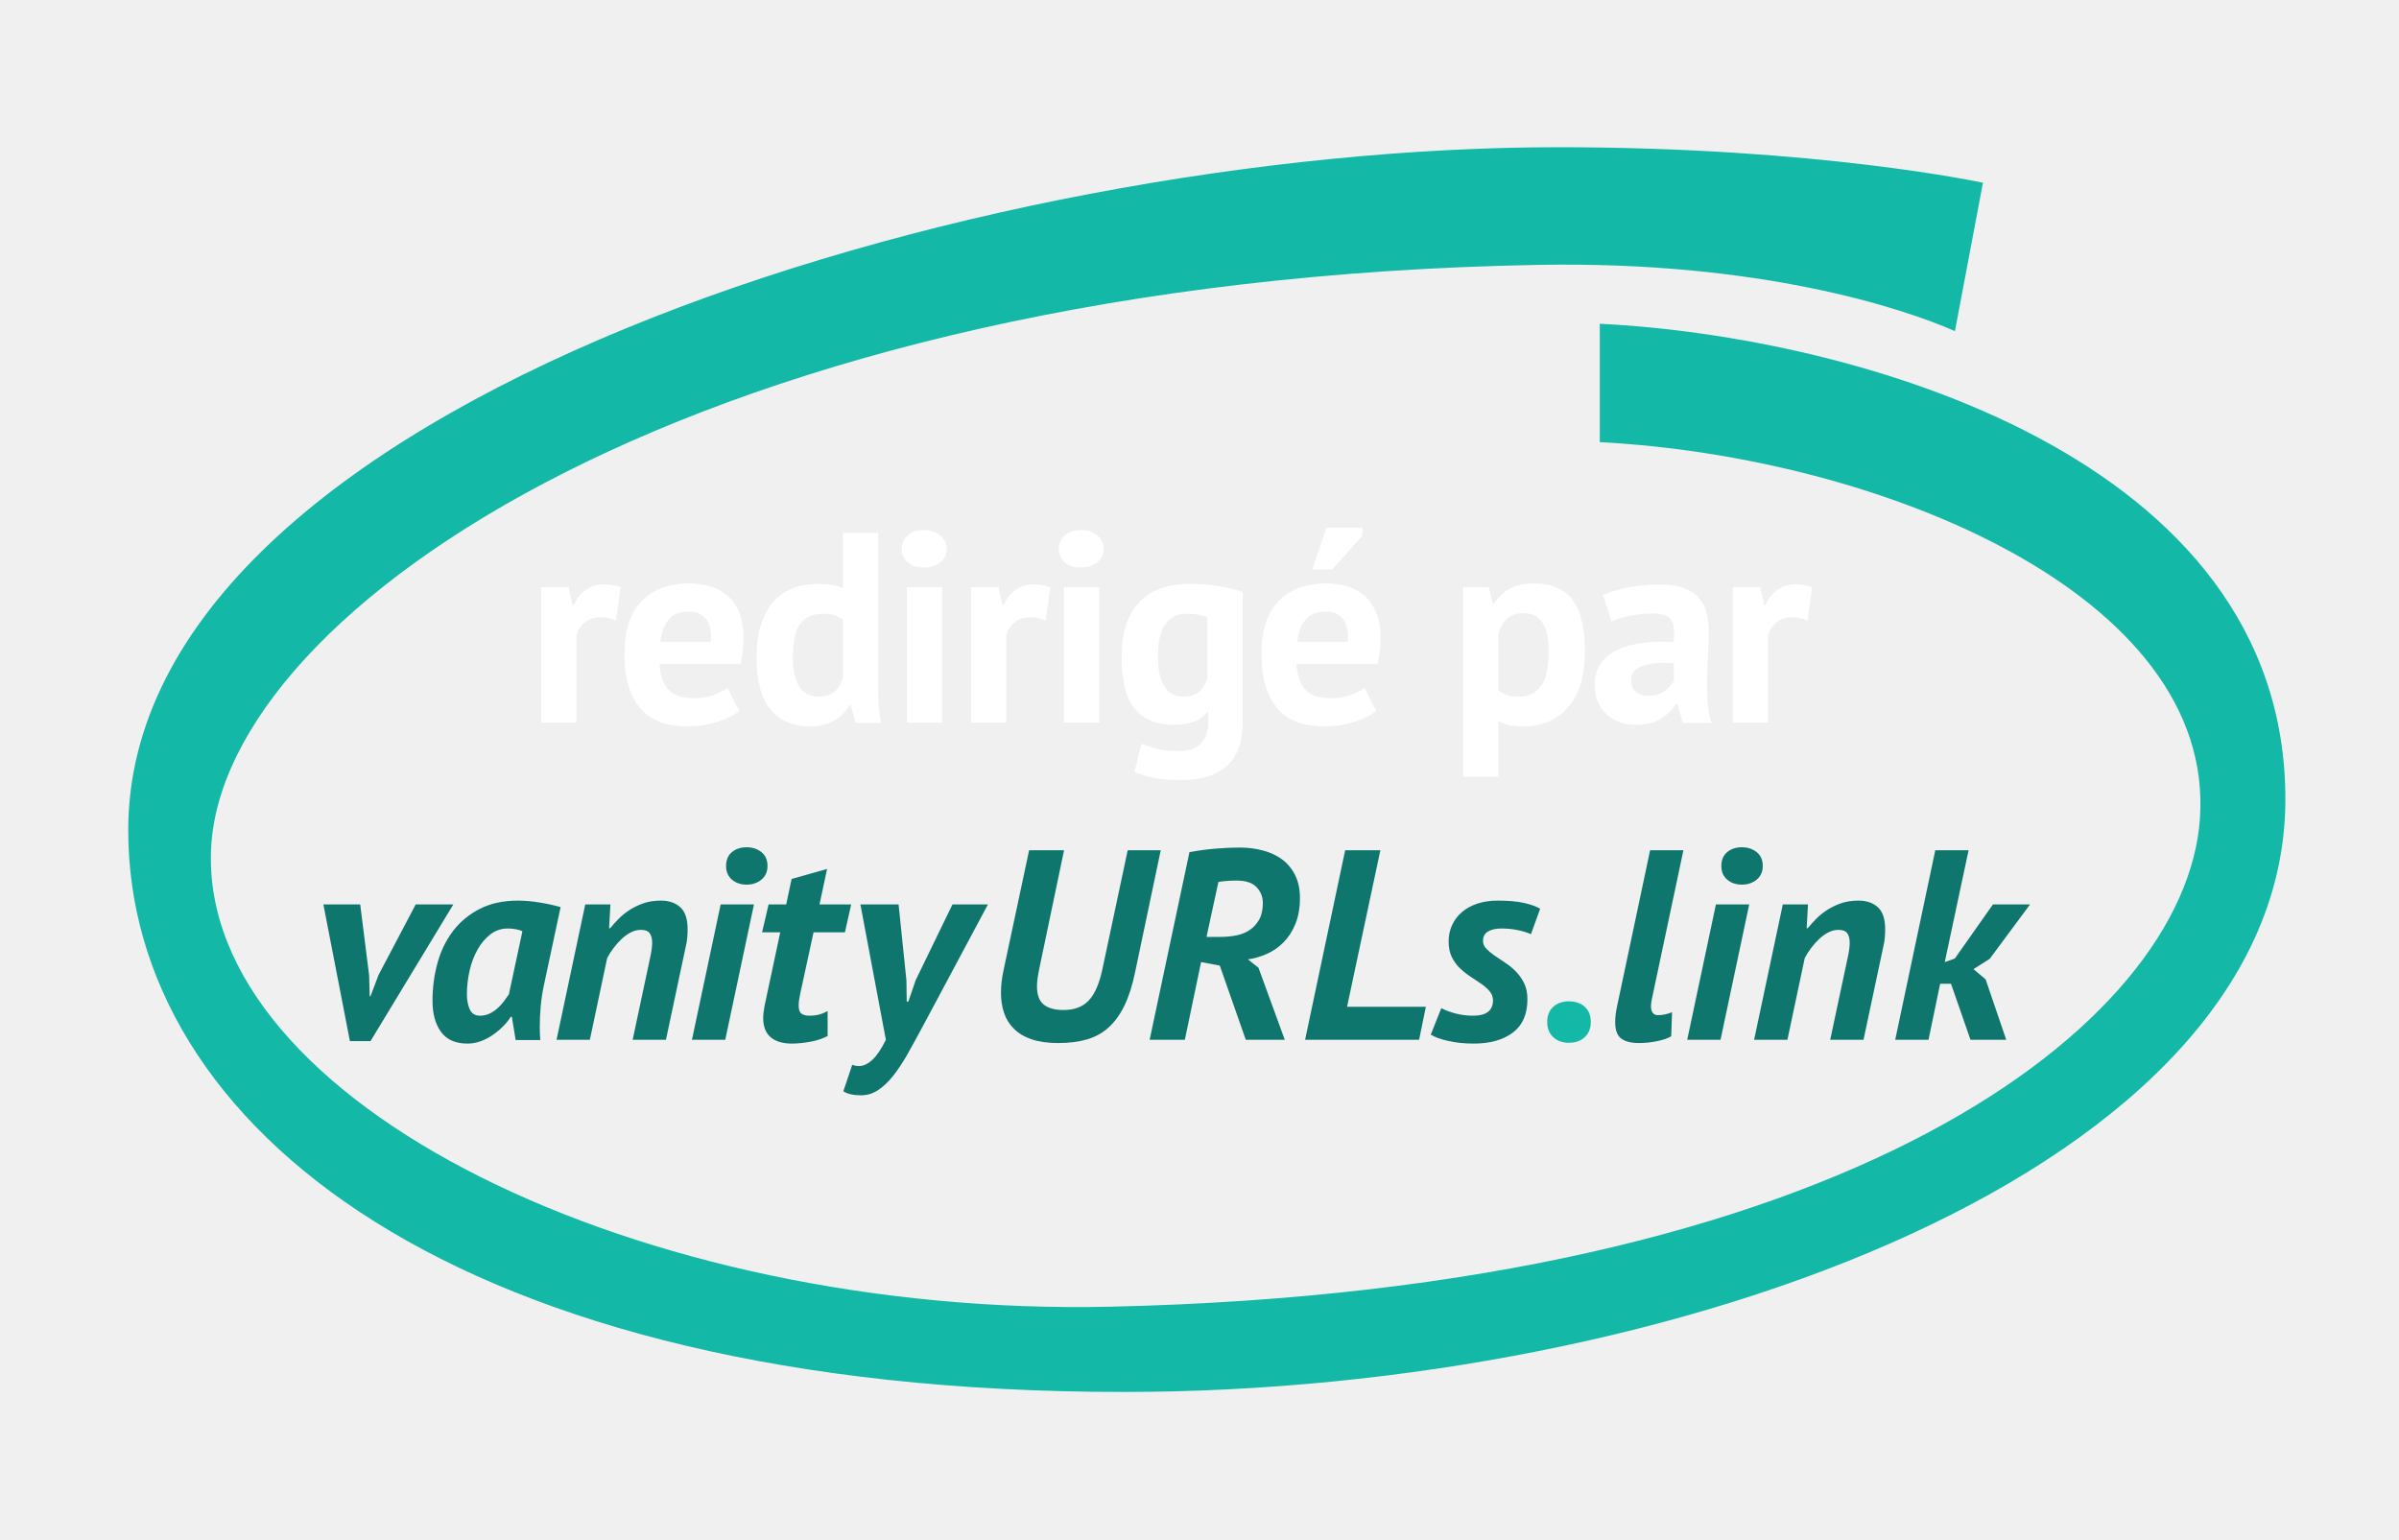
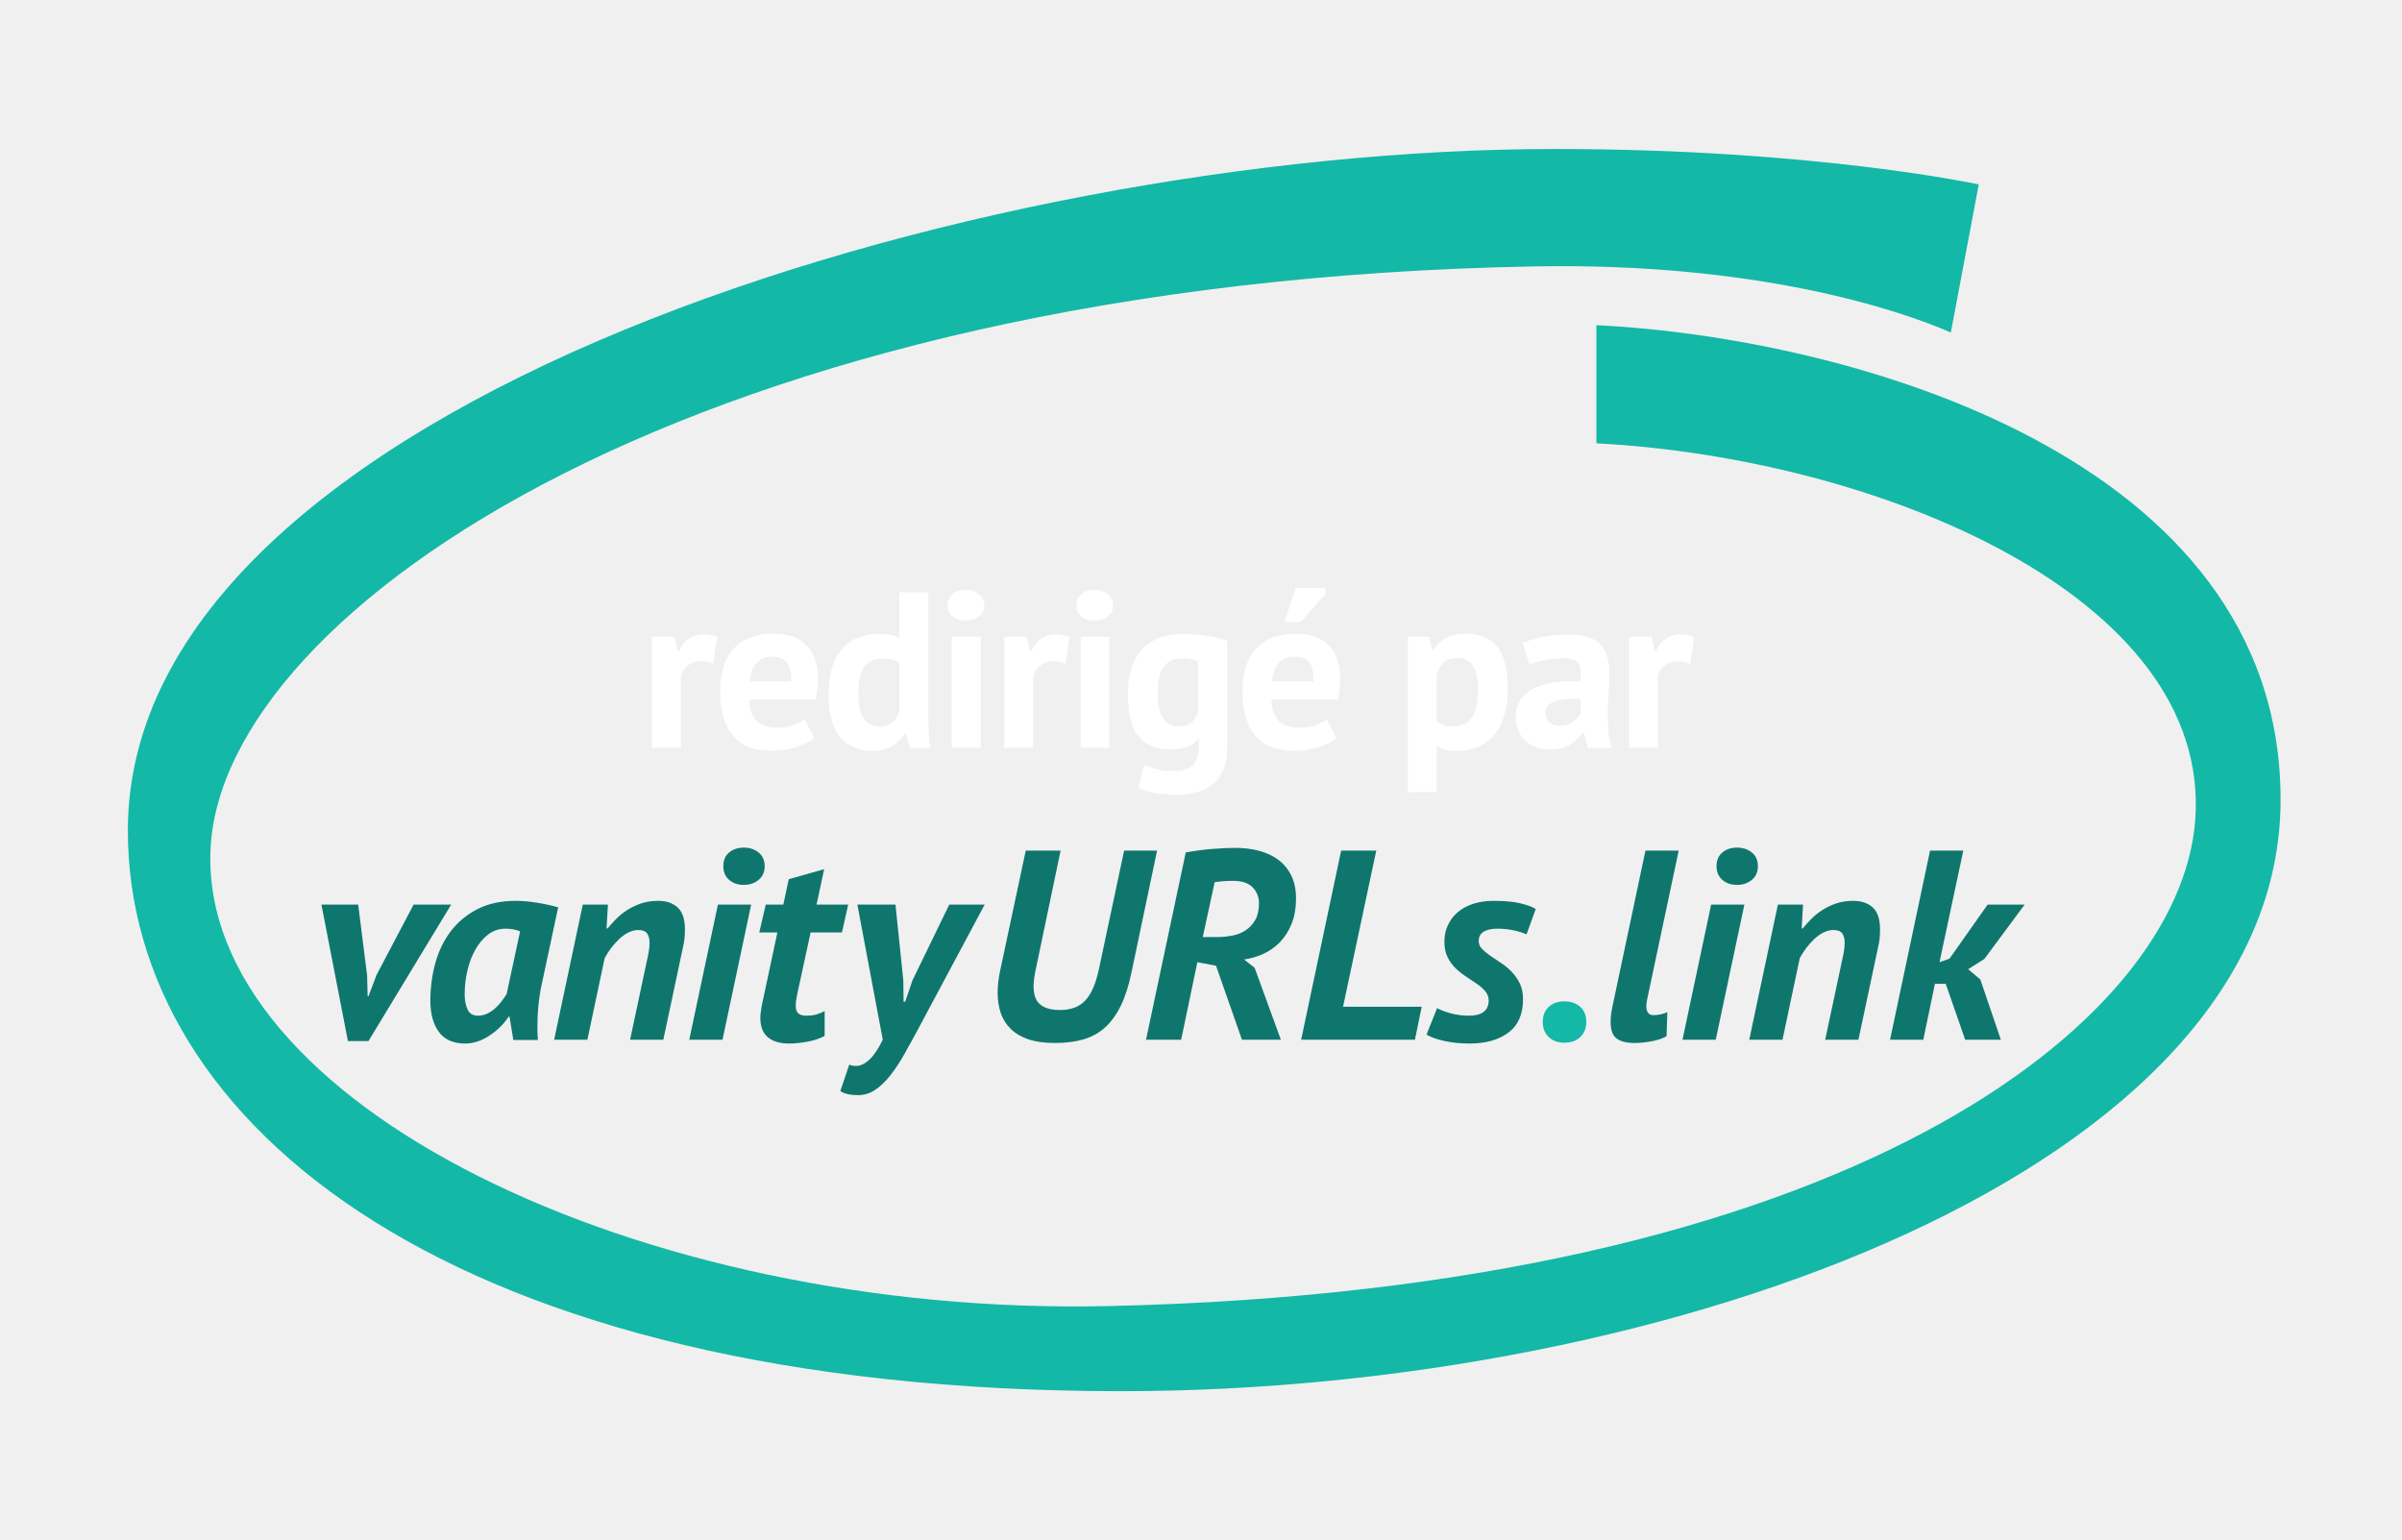
- <svg xmlns="http://www.w3.org/2000/svg" width="100%" height="100%" viewBox="0 0 10630 6821" version="1.1" xml:space="preserve" style="fill-rule:evenodd;clip-rule:evenodd;stroke-linejoin:round;stroke-miterlimit:2;">
-   <rect id="vanityURLs-link-redirigé-dark" x="0.624" y="2.393" width="10625" height="6816.67" style="fill:none;" />
-   <g>
-     <g>
-       <path d="M1635.66,4322.22l2.4,92.4l3.6,-0l36,-94.8l164.4,-312l166.8,-0l-367.2,606l-91.2,-0l-117.6,-606l163.2,-0l39.6,314.4Z" style="fill:#0f766e;fill-rule:nonzero;" />
-       <path d="M2409.66,4367.82c-6.4,30.4 -11,61.2 -13.8,92.4c-2.8,31.2 -4.2,60.8 -4.2,88.8c0,11.2 0.2,21.8 0.6,31.8c0.4,10 1,19.4 1.8,28.2l-109.2,-0l-16.8,-103.2l-4.8,-0c-8.8,14.4 -20.2,28.6 -34.2,42.6c-14,14 -29.4,26.8 -46.2,38.4c-16.8,11.6 -34.6,20.8 -53.4,27.6c-18.8,6.8 -38.2,10.2 -58.2,10.2c-52.8,-0 -91.8,-17.2 -117,-51.6c-25.2,-34.4 -37.8,-80.4 -37.8,-138c0,-58.4 7.4,-114.4 22.2,-168c14.8,-53.6 37.8,-100.8 69,-141.6c31.2,-40.8 70.6,-73.4 118.2,-97.8c47.6,-24.4 104.2,-36.6 169.8,-36.6c28,-0 58.6,2.6 91.8,7.8c33.2,5.2 65.4,12.2 96.6,21l-74.4,348Zm-282,133.2c14.4,-0 28,-3 40.8,-9c12.8,-6 24.6,-13.8 35.4,-23.4c10.8,-9.6 20.4,-20 28.8,-31.2c8.4,-11.2 15.8,-21.6 22.2,-31.2l60,-279.6c-8.8,-4 -19,-7 -30.6,-9c-11.6,-2 -23,-3 -34.2,-3c-28.8,-0 -54.4,8.6 -76.8,25.8c-22.4,17.2 -41.4,39.6 -57,67.2c-15.6,27.6 -27.4,58.8 -35.4,93.6c-8,34.8 -12,69.8 -12,105c0,25.6 4.2,47.8 12.6,66.6c8.4,18.8 23.8,28.2 46.2,28.2Z" style="fill:#0f766e;fill-rule:nonzero;" />
-       <path d="M2803.26,4607.82l79.2,-372c4.8,-22.4 7.2,-42 7.2,-58.8c0,-17.6 -3.6,-31.4 -10.8,-41.4c-7.2,-10 -20.4,-15 -39.6,-15c-14.4,-0 -28.8,3.6 -43.2,10.8c-14.4,7.2 -28,16.8 -40.8,28.8c-12.8,12 -24.8,25.4 -36,40.2c-11.2,14.8 -20.8,29.8 -28.8,45l-76.8,362.4l-147.6,-0l127.2,-600l111.6,-0l-6,105.6l4.8,-0c10.4,-12.8 22.6,-26.4 36.6,-40.8c14,-14.4 30.2,-27.6 48.6,-39.6c18.4,-12 39,-22 61.8,-30c22.8,-8 48.6,-12 77.4,-12c36,-0 64.8,9.8 86.4,29.4c21.6,19.6 32.4,52.2 32.4,97.8c0,12 -0.6,24.8 -1.8,38.4c-1.2,13.6 -3.8,28.4 -7.8,44.4l-86.4,406.8l-147.6,-0Z" style="fill:#0f766e;fill-rule:nonzero;" />
-       <path d="M3193.26,4007.82l147.6,-0l-127.2,600l-147.6,-0l127.2,-600Zm24,-170.4c0,-26.4 8.6,-46.8 25.8,-61.2c17.2,-14.4 39,-21.6 65.4,-21.6c25.6,-0 47.4,7.2 65.4,21.6c18,14.4 27,34.8 27,61.2c0,25.6 -9,45.8 -27,60.6c-18,14.8 -39.8,22.2 -65.4,22.2c-26.4,-0 -48.2,-7.4 -65.4,-22.2c-17.2,-14.8 -25.8,-35 -25.8,-60.6Z" style="fill:#0f766e;fill-rule:nonzero;" />
-       <path d="M3405.66,4007.82l78,-0l24,-112.8l157.2,-44.4l-33.6,157.2l140.4,-0l-27.6,123.6l-139.2,-0l-58.8,271.2c-4.8,21.6 -7.2,39.2 -7.2,52.8c0,17.6 4,29.6 12,36c8,6.4 20,9.6 36,9.6c15.2,-0 29,-1.6 41.4,-4.8c12.4,-3.2 25.4,-8.4 39,-15.6l0,110.4c-8.8,4.8 -19.4,9.4 -31.8,13.8c-12.4,4.4 -25.8,8 -40.2,10.8c-14.4,2.8 -29.2,5 -44.4,6.6c-15.2,1.6 -29.2,2.4 -42,2.4c-40.8,-0 -72.2,-9.4 -94.2,-28.2c-22,-18.8 -33,-47.4 -33,-85.8c0,-8 0.6,-16.4 1.8,-25.2c1.2,-8.8 2.6,-18 4.2,-27.6l69.6,-326.4l-80.4,-0l28.8,-123.6Z" style="fill:#0f766e;fill-rule:nonzero;" />
-       <path d="M4016.46,4345.02l1.2,93.6l7.2,-0l32.4,-94.8l163.2,-336l157.2,-0l-288,538.8c-24,44.8 -46.6,86 -67.8,123.6c-21.2,37.6 -42.6,70 -64.2,97.2c-21.6,27.2 -44,48.4 -67.2,63.6c-23.2,15.2 -48,22.8 -74.4,22.8c-35.2,-0 -61.6,-6 -79.2,-18l39.6,-117.6c4.8,2.4 9.8,4 15,4.8c5.2,0.8 10.2,1.2 15,1.2c19.2,-0 38.8,-9.2 58.8,-27.6c20,-18.4 40,-48 60,-88.8l-112.8,-600l169.2,-0l34.8,337.2Z" style="fill:#0f766e;fill-rule:nonzero;" />
-       <path d="M4996.86,3767.82l146.4,-0l-114,542.4c-12,57.6 -27.6,106.2 -46.8,145.8c-19.2,39.6 -42.4,71.8 -69.6,96.6c-27.2,24.8 -59.2,42.6 -96,53.4c-36.8,10.8 -79.2,16.2 -127.2,16.2c-46.4,-0 -85.6,-5.4 -117.6,-16.2c-32,-10.8 -58.2,-26.2 -78.6,-46.2c-20.4,-20 -35.2,-43.6 -44.4,-70.8c-9.2,-27.2 -13.8,-57.2 -13.8,-90c0,-16 1,-32.4 3,-49.2c2,-16.8 5,-34.4 9,-52.8l112.8,-529.2l154.8,-0l-110.4,528c-6.4,30.4 -9.6,55.2 -9.6,74.4c0,38.4 10,65.6 30,81.6c20,16 49.2,24 87.6,24c48,-0 85.2,-14 111.6,-42c26.4,-28 46.4,-73.2 60,-135.6l112.8,-530.4Z" style="fill:#0f766e;fill-rule:nonzero;" />
-       <path d="M5270.46,3776.22c38.4,-7.2 77.2,-12.4 116.4,-15.6c39.2,-3.2 74.4,-4.8 105.6,-4.8c36.8,-0 71.6,4.4 104.4,13.2c32.8,8.8 61.2,22.2 85.2,40.2c24,18 43,41.2 57,69.6c14,28.4 21,61.8 21,100.2c0,44 -6.6,82.2 -19.8,114.6c-13.2,32.4 -30.6,59.6 -52.2,81.6c-21.6,22 -46.2,39.2 -73.8,51.6c-27.6,12.4 -55.8,20.6 -84.6,24.6l46.8,37.2l116.4,319.2l-172.8,-0l-115.2,-328.8l-82.8,-15.6l-72,344.4l-156,-0l176.4,-831.6Zm75.6,375.6l63.6,-0c23.2,-0 46,-2.2 68.4,-6.6c22.4,-4.4 42.2,-12.4 59.4,-24c17.2,-11.6 31.2,-27 42,-46.2c10.8,-19.2 16.2,-43.6 16.2,-73.2c0,-27.2 -9.2,-50.6 -27.6,-70.2c-18.4,-19.6 -48,-29.4 -88.8,-29.4c-16,-0 -31,0.6 -45,1.8c-14,1.2 -25.8,2.6 -35.4,4.2l-52.8,243.6Z" style="fill:#0f766e;fill-rule:nonzero;" />
-       <path d="M6288.06,4607.82l-505.2,-0l177.6,-840l156,-0l-147.6,693.6l349.2,-0l-30,146.4Z" style="fill:#0f766e;fill-rule:nonzero;" />
-       <path d="M6386.46,4467.42c16,8.8 36.6,16.6 61.8,23.4c25.2,6.8 51.8,10.2 79.8,10.2c28,-0 49.4,-5.4 64.2,-16.2c14.8,-10.8 22.6,-27.4 23.4,-49.8c0,-16 -4.8,-29.8 -14.4,-41.4c-9.6,-11.6 -21.8,-22.6 -36.6,-33c-14.8,-10.4 -30.6,-21 -47.4,-31.8c-16.8,-10.8 -32.6,-23.2 -47.4,-37.2c-14.8,-14 -27,-30.6 -36.6,-49.8c-9.6,-19.2 -14.4,-42.4 -14.4,-69.6c0,-26.4 5.2,-50.8 15.6,-73.2c10.4,-22.4 25,-41.6 43.8,-57.6c18.8,-16 41.6,-28.4 68.4,-37.2c26.8,-8.8 57,-13.2 90.6,-13.2c46.4,-0 84.8,3.4 115.2,10.2c30.4,6.8 54.4,15.4 72,25.8l-40.8,112.8c-16,-7.2 -35.4,-13.2 -58.2,-18c-22.8,-4.8 -46.6,-7.2 -71.4,-7.2c-25.6,-0 -45.8,4.4 -60.6,13.2c-14.8,8.8 -22.2,22.8 -22.2,42c0,12.8 4.8,24.2 14.4,34.2c9.6,10 21.8,20.2 36.6,30.6c14.8,10.4 30.6,21 47.4,31.8c16.8,10.8 32.6,23.8 47.4,39c14.8,15.2 27,32.6 36.6,52.2c9.6,19.6 14.4,43 14.4,70.2c0,66.4 -21.6,115.8 -64.8,148.2c-43.2,32.4 -100.8,48.6 -172.8,48.6c-40.8,-0 -78.2,-3.8 -112.2,-11.4c-34,-7.6 -60.2,-17 -78.6,-28.2l46.8,-117.6Z" style="fill:#0f766e;fill-rule:nonzero;" />
-       <path d="M6855.66,4528.62c0,-28 8.8,-50.2 26.4,-66.6c17.6,-16.4 40.8,-24.6 69.6,-24.6c29.6,-0 53.2,8.2 70.8,24.6c17.6,16.4 26.4,38.6 26.4,66.6c0,28 -8.8,50.4 -26.4,67.2c-17.6,16.8 -41.2,25.2 -70.8,25.2c-28.8,-0 -52,-8.4 -69.6,-25.2c-17.6,-16.8 -26.4,-39.2 -26.4,-67.2Z" style="fill:#14b8a6;fill-rule:nonzero;" />
-       <path d="M7318.86,4430.22c-4.8,23.2 -4.6,40.4 0.6,51.6c5.2,11.2 13.8,16.8 25.8,16.8c22.4,-0 43.6,-4.4 63.6,-13.2l-3.6,106.8c-14.4,8.8 -35.2,16 -62.4,21.6c-27.2,5.6 -54,8.4 -80.4,8.4c-34.4,-0 -60.6,-6.6 -78.6,-19.8c-18,-13.2 -27,-37.8 -27,-73.8c0,-18.4 2.4,-39.6 7.2,-63.6l147.6,-697.2l147.6,-0l-140.4,662.4Z" style="fill:#0f766e;fill-rule:nonzero;" />
-       <path d="M7603.26,4007.82l147.6,-0l-127.2,600l-147.6,-0l127.2,-600Zm24,-170.4c0,-26.4 8.6,-46.8 25.8,-61.2c17.2,-14.4 39,-21.6 65.4,-21.6c25.6,-0 47.4,7.2 65.4,21.6c18,14.4 27,34.8 27,61.2c0,25.6 -9,45.8 -27,60.6c-18,14.8 -39.8,22.2 -65.4,22.2c-26.4,-0 -48.2,-7.4 -65.4,-22.2c-17.2,-14.8 -25.8,-35 -25.8,-60.6Z" style="fill:#0f766e;fill-rule:nonzero;" />
-       <path d="M8109.66,4607.82l79.2,-372c4.8,-22.4 7.2,-42 7.2,-58.8c0,-17.6 -3.6,-31.4 -10.8,-41.4c-7.2,-10 -20.4,-15 -39.6,-15c-14.4,-0 -28.8,3.6 -43.2,10.8c-14.4,7.2 -28,16.8 -40.8,28.8c-12.8,12 -24.8,25.4 -36,40.2c-11.2,14.8 -20.8,29.8 -28.8,45l-76.8,362.4l-147.6,-0l127.2,-600l111.6,-0l-6,105.6l4.8,-0c10.4,-12.8 22.6,-26.4 36.6,-40.8c14,-14.4 30.2,-27.6 48.6,-39.6c18.4,-12 39,-22 61.8,-30c22.8,-8 48.6,-12 77.4,-12c36,-0 64.8,9.8 86.4,29.4c21.6,19.6 32.4,52.2 32.4,97.8c0,12 -0.6,24.8 -1.8,38.4c-1.2,13.6 -3.8,28.4 -7.8,44.4l-86.4,406.8l-147.6,-0Z" style="fill:#0f766e;fill-rule:nonzero;" />
-       <path d="M8644.86,4359.42l-48,-0l-51.6,248.4l-147.6,-0l177.6,-840l147.6,-0l-105.6,495.6l44.4,-15.6l169.2,-240l164.4,-0l-178.8,241.2l-72,45.6l54,45.6l91.2,267.6l-158.4,-0l-86.4,-248.4Z" style="fill:#0f766e;fill-rule:nonzero;" />
-     </g>
-   </g>
-   <path id="Swoop" d="M6904.98,652.393c-2572.32,-0 -6336.76,1133.05 -6336.76,3026.55c-0,1307.54 1443.22,2489.49 4411.01,2489.49c2444.91,-0 5147.32,-992.83 5147.32,-2626.6c0,-1525.67 -1920.88,-2052.25 -3037.91,-2107.09l-0,524.561c1245.7,65.6 2727.88,676.962 2659.28,1668.35c-62.737,906.654 -1554.12,2090.15 -4828.12,2162.91c-2083.52,46.299 -4032.13,-904.418 -3984.55,-2026.48c45.312,-1068.68 2178.58,-2523.85 5882.4,-2590.33c979.523,-17.581 1612.68,191.61 1844.77,293.616l124.02,-657.537c-0,0 -725.195,-157.431 -1881.47,-157.431Z" style="fill:#14b8a6;fill-rule:nonzero;" />
-   <g id="Redirigé">
-     <path d="M2729.46,2748.63c-24.8,-8.8 -47.2,-13.2 -67.2,-13.2c-28,0 -51.4,7.4 -70.2,22.2c-18.8,14.8 -31.4,33.8 -37.8,57l0,387.6l-156,0l0,-600l121.2,0l18,79.2l4.8,0c13.6,-29.6 32,-52.4 55.2,-68.4c23.2,-16 50.4,-24 81.6,-24c20.8,0 44.4,4.4 70.8,13.2l-20.4,146.4Z" style="fill:#fff;fill-rule:nonzero;" />
-     <path d="M3275.46,3150.63c-24,19.2 -56.6,35.4 -97.8,48.6c-41.2,13.2 -85,19.8 -131.4,19.8c-96.8,0 -167.6,-28.2 -212.4,-84.6c-44.8,-56.4 -67.2,-133.8 -67.2,-232.2c0,-105.6 25.2,-184.8 75.6,-237.6c50.4,-52.8 121.2,-79.2 212.4,-79.2c30.4,0 60,4 88.8,12c28.8,8 54.4,21.2 76.8,39.6c22.4,18.4 40.4,43.2 54,74.4c13.6,31.2 20.4,70 20.4,116.4c0,16.8 -1,34.8 -3,54c-2,19.2 -5,39.2 -9,60l-360,0c2.4,50.4 15.4,88.4 39,114c23.6,25.6 61.8,38.4 114.6,38.4c32.8,0 62.2,-5 88.2,-15c26,-10 45.8,-20.2 59.4,-30.6l51.6,102Zm-223.2,-440.4c-40.8,0 -71,12.2 -90.6,36.6c-19.6,24.4 -31.4,57 -35.4,97.8l223.2,0c3.2,-43.2 -3.4,-76.4 -19.8,-99.6c-16.4,-23.2 -42.2,-34.8 -77.4,-34.8Z" style="fill:#fff;fill-rule:nonzero;" />
-     <path d="M3891.06,2991.03c0,33.6 0.4,67.2 1.2,100.8c0.8,33.6 4.4,70.8 10.8,111.6l-111.6,0l-21.6,-78l-4.8,0c-16,28 -39,50.6 -69,67.8c-30,17.2 -65.4,25.8 -106.2,25.8c-75.2,0 -133.6,-24.8 -175.2,-74.4c-41.6,-49.6 -62.4,-127.2 -62.4,-232.8c0,-102.4 23.2,-182 69.6,-238.8c46.4,-56.8 114.4,-85.2 204,-85.2c24.8,0 45.2,1.4 61.2,4.2c16,2.8 32,7.4 48,13.8l0,-243.6l156,0l0,628.8Zm-265.2,96c30.4,0 54.4,-7.4 72,-22.2c17.6,-14.8 30,-36.2 37.2,-64.2l0,-254.4c-11.2,-8.8 -23.6,-15.4 -37.2,-19.8c-13.6,-4.4 -31.2,-6.6 -52.8,-6.6c-44,0 -77,14.8 -99,44.4c-22,29.6 -33,80.4 -33,152.4c0,51.2 9,92.4 27,123.6c18,31.2 46.6,46.8 85.8,46.8Z" style="fill:#fff;fill-rule:nonzero;" />
-     <path d="M4018.26,2602.23l156,0l0,600l-156,0l0,-600Zm-22.8,-169.2c0,-23.2 8.6,-43 25.8,-59.4c17.2,-16.4 41,-24.6 71.4,-24.6c30.4,0 55,8.2 73.8,24.6c18.8,16.4 28.2,36.2 28.2,59.4c0,23.2 -9.4,42.6 -28.2,58.2c-18.8,15.6 -43.4,23.4 -73.8,23.4c-30.4,0 -54.2,-7.8 -71.4,-23.4c-17.2,-15.6 -25.8,-35 -25.8,-58.2Z" style="fill:#fff;fill-rule:nonzero;" />
-     <path d="M4633.86,2748.63c-24.8,-8.8 -47.2,-13.2 -67.2,-13.2c-28,0 -51.4,7.4 -70.2,22.2c-18.8,14.8 -31.4,33.8 -37.8,57l0,387.6l-156,0l0,-600l121.2,0l18,79.2l4.8,0c13.6,-29.6 32,-52.4 55.2,-68.4c23.2,-16 50.4,-24 81.6,-24c20.8,0 44.4,4.4 70.8,13.2l-20.4,146.4Z" style="fill:#fff;fill-rule:nonzero;" />
-     <path d="M4714.26,2602.23l156,0l0,600l-156,0l0,-600Zm-22.8,-169.2c0,-23.2 8.6,-43 25.8,-59.4c17.2,-16.4 41,-24.6 71.4,-24.6c30.4,0 55,8.2 73.8,24.6c18.8,16.4 28.2,36.2 28.2,59.4c0,23.2 -9.4,42.6 -28.2,58.2c-18.8,15.6 -43.4,23.4 -73.8,23.4c-30.4,0 -54.2,-7.8 -71.4,-23.4c-17.2,-15.6 -25.8,-35 -25.8,-58.2Z" style="fill:#fff;fill-rule:nonzero;" />
-     <path d="M5506.26,3202.23c0,87.2 -23.6,151.4 -70.8,192.6c-47.2,41.2 -113.2,61.8 -198,61.8c-57.6,0 -103,-4 -136.2,-12c-33.2,-8 -58.2,-16.4 -75,-25.2l32.4,-123.6c18.4,7.2 39.8,14.4 64.2,21.6c24.4,7.2 54.6,10.8 90.6,10.8c54.4,0 91.4,-11.8 111,-35.4c19.6,-23.6 29.4,-56.6 29.4,-99l0,-38.4l-4.8,0c-28,37.6 -77.6,56.4 -148.8,56.4c-77.6,0 -135.4,-24 -173.4,-72c-38,-48 -57,-123.2 -57,-225.6c0,-107.2 25.6,-188.4 76.8,-243.6c51.2,-55.2 125.6,-82.8 223.2,-82.8c51.2,0 97,3.6 137.4,10.8c40.4,7.2 73.4,15.6 99,25.2l0,578.4Zm-264,-115.2c30.4,0 53.8,-6.8 70.2,-20.4c16.4,-13.6 29,-34 37.8,-61.2l0,-270c-24.8,-10.4 -55.6,-15.6 -92.4,-15.6c-40,0 -71.2,15 -93.6,45c-22.4,30 -33.6,77.8 -33.6,143.4c0,58.4 9.6,102.8 28.8,133.2c19.2,30.4 46.8,45.6 82.8,45.6Z" style="fill:#fff;fill-rule:nonzero;" />
-     <path d="M6097.86,3150.63c-24,19.2 -56.6,35.4 -97.8,48.6c-41.2,13.2 -85,19.8 -131.4,19.8c-96.8,0 -167.6,-28.2 -212.4,-84.6c-44.8,-56.4 -67.2,-133.8 -67.2,-232.2c0,-105.6 25.2,-184.8 75.6,-237.6c50.4,-52.8 121.2,-79.2 212.4,-79.2c30.4,0 60,4 88.8,12c28.8,8 54.4,21.2 76.8,39.6c22.4,18.4 40.4,43.2 54,74.4c13.6,31.2 20.4,70 20.4,116.4c0,16.8 -1,34.8 -3,54c-2,19.2 -5,39.2 -9,60l-360,0c2.4,50.4 15.4,88.4 39,114c23.6,25.6 61.8,38.4 114.6,38.4c32.8,0 62.2,-5 88.2,-15c26,-10 45.8,-20.2 59.4,-30.6l51.6,102Zm-223.2,-440.4c-40.8,0 -71,12.2 -90.6,36.6c-19.6,24.4 -31.4,57 -35.4,97.8l223.2,0c3.2,-43.2 -3.4,-76.4 -19.8,-99.6c-16.4,-23.2 -42.2,-34.8 -77.4,-34.8Zm3.6,-372l158.4,0l0,36l-133.2,148.8l-88.8,0l63.6,-184.8Z" style="fill:#fff;fill-rule:nonzero;" />
-     <path d="M6483.06,2602.23l114,0l18,72l4.8,0c20.8,-30.4 45.4,-52.8 73.8,-67.2c28.4,-14.4 63,-21.6 103.8,-21.6c75.2,0 131.6,23.8 169.2,71.4c37.6,47.6 56.4,124.2 56.4,229.8c0,51.2 -6,97.4 -18,138.6c-12,41.2 -29.8,76.2 -53.4,105c-23.6,28.8 -52.4,50.8 -86.4,66c-34,15.2 -73,22.8 -117,22.8c-24.8,0 -45.2,-1.8 -61.2,-5.4c-16,-3.6 -32,-9.4 -48,-17.4l0,246l-156,0l0,-840Zm267.6,115.2c-30.4,0 -54.2,7.6 -71.4,22.8c-17.2,15.2 -30.6,38 -40.2,68.4l0,249.6c11.2,8.8 23.4,15.8 36.6,21c13.2,5.2 30.6,7.8 52.2,7.8c44.8,0 78.4,-15.8 100.8,-47.4c22.4,-31.6 33.6,-83.8 33.6,-156.6c0,-52.8 -8.8,-93.6 -26.4,-122.4c-17.6,-28.8 -46,-43.2 -85.2,-43.2Z" style="fill:#fff;fill-rule:nonzero;" />
-     <path d="M7103.46,2637.03c32,-14.4 70,-25.8 114,-34.2c44,-8.4 90,-12.6 138,-12.6c41.6,0 76.4,5 104.4,15c28,10 50.2,24.2 66.6,42.6c16.4,18.4 28,40.4 34.8,66c6.8,25.6 10.2,54.4 10.2,86.4c0,35.2 -1.2,70.6 -3.6,106.2c-2.4,35.6 -3.8,70.6 -4.2,105c-0.4,34.4 0.6,67.8 3,100.2c2.4,32.4 8.4,63 18,91.8l-127.2,0l-25.2,-82.8l-6,0c-16,24.8 -38.2,46.2 -66.6,64.2c-28.4,18 -65,27 -109.8,27c-28,0 -53.2,-4.2 -75.6,-12.6c-22.4,-8.4 -41.6,-20.4 -57.6,-36c-16,-15.6 -28.4,-34 -37.2,-55.2c-8.8,-21.2 -13.2,-45 -13.2,-71.4c0,-36.8 8.2,-67.8 24.6,-93c16.4,-25.2 40,-45.6 70.8,-61.2c30.8,-15.6 67.6,-26.4 110.4,-32.4c42.8,-6 90.6,-7.8 143.4,-5.4c5.6,-44.8 2.4,-77 -9.6,-96.6c-12,-19.6 -38.8,-29.4 -80.4,-29.4c-31.2,0 -64.2,3.2 -99,9.6c-34.8,6.4 -63.4,14.8 -85.8,25.2l-37.2,-116.4Zm198,446.4c31.2,0 56,-7 74.4,-21c18.4,-14 32,-29 40.8,-45l0,-78c-24.8,-2.4 -48.6,-2.8 -71.4,-1.2c-22.8,1.6 -43,5.2 -60.6,10.8c-17.6,5.6 -31.6,13.6 -42,24c-10.4,10.4 -15.6,23.6 -15.6,39.6c0,22.4 6.6,39.8 19.8,52.2c13.2,12.4 31.4,18.6 54.6,18.6Z" style="fill:#fff;fill-rule:nonzero;" />
-     <path d="M8009.46,2748.63c-24.8,-8.8 -47.2,-13.2 -67.2,-13.2c-28,0 -51.4,7.4 -70.2,22.2c-18.8,14.8 -31.4,33.8 -37.8,57l0,387.6l-156,0l0,-600l121.2,0l18,79.2l4.8,0c13.6,-29.6 32,-52.4 55.2,-68.4c23.2,-16 50.4,-24 81.6,-24c20.8,0 44.4,4.4 70.8,13.2l-20.4,146.4Z" style="fill:#fff;fill-rule:nonzero;" />
-   </g>
+ <svg xmlns="http://www.w3.org/2000/svg" xml:space="preserve" style="fill-rule:evenodd;clip-rule:evenodd;stroke-linejoin:round;stroke-miterlimit:2" viewBox="0 0 1125 721">
+   <path d="M.008.426h1124v720H.008z" style="fill:none" />
+   <path d="m171.94 456.897.253 9.747h.379l3.798-10 17.341-32.911h17.595l-38.734 63.924h-9.62l-12.405-63.924h17.215zm81.644 4.811a83 83 0 0 0-1.455 9.746 105 105 0 0 0-.443 9.367q0 1.773.063 3.355t.19 2.974H240.42l-1.772-10.886h-.507q-1.392 2.279-3.607 4.494a35 35 0 0 1-4.873 4.051 24.7 24.7 0 0 1-5.633 2.911 17.9 17.9 0 0 1-6.14 1.076q-8.354 0-12.341-5.443t-3.987-14.557q0-9.24 2.341-17.721t7.279-14.937q4.936-6.456 12.468-10.316 7.531-3.861 17.911-3.861 4.431 0 9.684.823a87 87 0 0 1 10.189 2.215zm-29.746 14.05q2.278 0 4.304-.949a15.5 15.5 0 0 0 3.734-2.469 22.3 22.3 0 0 0 3.038-3.291 73 73 0 0 0 2.341-3.291l6.329-29.493q-1.392-.633-3.227-.95a21 21 0 0 0-3.608-.316q-4.557 0-8.101 2.721-3.544 2.723-6.013 7.089t-3.734 9.873a49.3 49.3 0 0 0-1.266 11.076q0 4.051 1.329 7.025 1.33 2.976 4.874 2.975m71.265 11.266 8.354-39.24q.76-3.545.76-6.203 0-2.784-1.139-4.367-1.14-1.582-4.178-1.582-2.279 0-4.556 1.139-2.279 1.14-4.304 3.038a33.6 33.6 0 0 0-3.798 4.24 35 35 0 0 0-3.038 4.747l-8.101 38.228h-15.569l13.417-63.291h11.772l-.633 11.139h.507a66 66 0 0 1 3.86-4.303q2.215-2.279 5.127-4.178 2.911-1.898 6.519-3.164t8.164-1.266q5.697 0 9.114 3.101t3.418 10.317q0 1.898-.19 4.05t-.823 4.684l-9.114 42.911zm41.139-63.291h15.569l-13.417 63.291h-15.57zm2.532-17.974q0-4.178 2.721-6.456t6.899-2.278q4.05 0 6.898 2.278t2.848 6.456q0 4.05-2.848 6.392t-6.898 2.342q-4.178 0-6.899-2.342t-2.721-6.392m19.873 17.974h8.228l2.531-11.898 16.582-4.684-3.544 16.582h14.81l-2.911 13.038h-14.684l-6.202 28.607q-.76 3.418-.76 5.57 0 2.785 1.266 3.797 1.266 1.014 3.798 1.013 2.405 0 4.367-.506 1.962-.507 4.113-1.646v11.646q-1.392.759-3.354 1.455a29.6 29.6 0 0 1-4.24 1.14 55 55 0 0 1-4.684.696 43 43 0 0 1-4.43.253q-6.456 0-9.937-2.975t-3.481-9.05q0-1.266.19-2.658.19-1.393.443-2.912l7.342-34.43h-8.481zm64.43 35.57.126 9.873h.76l3.417-10 17.215-35.443h16.583l-30.38 56.835a694 694 0 0 1-7.152 13.038q-3.354 5.95-6.772 10.253-3.417 4.304-7.088 6.709t-7.848 2.405q-5.57 0-8.355-1.899l4.177-12.405a5.4 5.4 0 0 0 1.583.507q.823.126 1.582.126 3.038 0 6.202-2.911t6.329-9.367l-11.898-63.291h17.848zm103.416-60.886h15.443l-12.025 57.215q-1.898 9.114-4.937 15.379-3.038 6.266-7.341 10.19t-10.127 5.633q-5.823 1.709-13.417 1.709-7.342 0-12.405-1.709-5.064-1.709-8.291-4.873a18.7 18.7 0 0 1-4.684-7.469q-1.456-4.303-1.456-9.493 0-2.532.317-5.19.316-2.658.949-5.57l11.899-55.822h16.329l-11.646 55.696q-1.012 4.809-1.012 7.848 0 6.075 3.164 8.607t9.241 2.532q7.595 0 11.772-4.43 4.176-4.431 6.329-14.304zm28.861.886a119 119 0 0 1 12.278-1.646q6.202-.506 11.139-.506 5.823 0 11.013 1.393 5.19 1.392 8.987 4.24 3.798 2.848 6.013 7.342t2.215 10.569q0 6.963-2.089 12.089t-5.506 8.607a25.4 25.4 0 0 1-7.785 5.443q-4.367 1.962-8.924 2.595l4.937 3.924 12.278 33.671h-18.227l-12.152-34.683-8.734-1.646-7.595 36.329h-16.456zm7.975 39.62h6.708q3.672 0 7.215-.696 3.545-.696 6.266-2.532 2.722-1.835 4.431-4.873 1.708-3.038 1.708-7.722 0-4.303-2.911-7.405-2.911-3.1-9.367-3.101-2.532 0-4.747.19t-3.734.443zm99.366 48.101h-53.291l18.734-88.607h16.456l-15.57 73.164h36.835zm10.379-14.81q2.532 1.392 6.519 2.468t8.418 1.076q4.43 0 6.772-1.709t2.468-5.253q0-2.531-1.519-4.367t-3.86-3.481a146 146 0 0 0-5-3.354 34 34 0 0 1-5-3.924q-2.341-2.216-3.861-5.253-1.52-3.039-1.519-7.342 0-4.177 1.646-7.722a17.65 17.65 0 0 1 4.62-6.076q2.975-2.53 7.215-3.924 4.24-1.392 9.557-1.392 7.341 0 12.152 1.076 4.81 1.075 7.595 2.722l-4.304 11.898q-2.532-1.139-6.139-1.899a36.5 36.5 0 0 0-7.532-.759q-4.05 0-6.392 1.392-2.343 1.393-2.342 4.431 0 2.025 1.519 3.607t3.861 3.228a145 145 0 0 0 5 3.354 28.6 28.6 0 0 1 5 4.114 21.2 21.2 0 0 1 3.86 5.507q1.52 3.1 1.519 7.405 0 10.506-6.835 15.632-6.836 5.127-18.228 5.127-6.456 0-11.835-1.203-5.38-1.202-8.291-2.974z" style="fill:#0f766e;fill-rule:nonzero" />
+   <path d="M722.568 478.669q0-4.43 2.784-7.025 2.785-2.595 7.342-2.595 4.683 0 7.468 2.595t2.785 7.025q0 4.431-2.785 7.089-2.784 2.658-7.468 2.658-4.557 0-7.342-2.658t-2.784-7.089" style="fill:#14b8a6;fill-rule:nonzero" />
+   <path d="M771.428 468.29q-.759 3.67.063 5.443t2.722 1.772a16.5 16.5 0 0 0 6.709-1.392l-.38 11.265q-2.279 1.393-6.582 2.279-4.305.886-8.481.886-5.444 0-8.291-2.089t-2.848-7.785q0-2.91.759-6.708l15.569-73.544h15.57zm30-44.557h15.569l-13.417 63.291h-15.57zm2.531-17.974q0-4.178 2.722-6.456t6.898-2.278q4.051 0 6.899 2.278t2.848 6.456q0 4.05-2.848 6.392t-6.899 2.342q-4.177 0-6.898-2.342t-2.722-6.392m50.886 81.265 8.354-39.24q.76-3.545.76-6.203 0-2.784-1.139-4.367-1.14-1.582-4.178-1.582-2.279 0-4.557 1.139t-4.303 3.038a33.6 33.6 0 0 0-3.798 4.24 35 35 0 0 0-3.038 4.747l-8.101 38.228h-15.569l13.417-63.291h11.772l-.633 11.139h.507a66 66 0 0 1 3.86-4.303q2.216-2.279 5.127-4.178 2.912-1.898 6.519-3.164t8.164-1.266q5.697 0 9.114 3.101t3.418 10.317q0 1.898-.19 4.05t-.823 4.684l-9.114 42.911zm56.455-26.203h-5.063l-5.443 26.203h-15.57l18.734-88.607h15.57l-11.139 52.278 4.683-1.646 17.848-25.316h17.342l-18.861 25.443-7.595 4.81 5.697 4.81 9.62 28.228h-16.709z" style="fill:#0f766e;fill-rule:nonzero" />
+   <path d="M728.309 69.788c-271.339 0-668.428 119.519-668.428 319.253 0 137.925 152.237 262.602 465.292 262.602 257.9 0 542.962-104.728 542.962-277.065 0-160.934-202.622-216.48-320.451-222.265v55.333c131.402 6.92 287.748 71.409 280.512 175.984-6.618 95.638-163.935 220.479-509.291 228.153-219.779 4.884-425.326-95.402-420.307-213.762 4.779-112.728 229.806-266.226 620.501-273.239 103.324-1.854 170.113 20.212 194.594 30.972l13.082-69.359s-76.497-16.607-198.466-16.607" style="fill:#14b8a6;fill-rule:nonzero" />
+   <path d="M334.073 310.914q-3.225-1.144-5.824-1.144-3.64 0-6.084 1.924-2.445 1.924-3.276 4.94v33.592h-13.52v-52h10.504l1.56 6.864h.416q1.767-3.847 4.784-5.928 3.015-2.08 7.072-2.08 2.704 0 6.136 1.144zm47.32 34.84q-3.12 2.496-8.476 4.212t-11.388 1.716q-12.585 0-18.408-7.332t-5.824-20.124q0-13.728 6.552-20.592t18.408-6.864q3.952 0 7.696 1.04t6.656 3.432 4.68 6.448q1.767 4.056 1.768 10.088 0 2.184-.26 4.68a62 62 0 0 1-.78 5.2h-31.2q.312 6.552 3.38 9.88t9.932 3.328q4.263 0 7.644-1.3 3.38-1.3 5.148-2.652zm-19.344-38.168q-5.304 0-7.852 3.172t-3.068 8.476h19.344q.416-5.616-1.716-8.632t-6.708-3.016m72.696 24.336q0 4.368.104 8.736.103 4.368.936 9.672h-9.672l-1.872-6.76h-.416q-2.08 3.64-5.98 5.876t-9.204 2.236q-9.777 0-15.184-6.448-5.409-6.448-5.408-20.176 0-13.312 6.032-20.696 6.031-7.384 17.68-7.384 3.223 0 5.304.364 2.08.364 4.16 1.196v-21.112h13.52zm-22.984 8.32q3.951 0 6.24-1.924 2.288-1.924 3.224-5.564v-22.048a10.3 10.3 0 0 0-3.224-1.716q-1.768-.572-4.576-.572-5.721 0-8.58 3.848t-2.86 13.208q0 6.656 2.34 10.712t7.436 4.056m34.008-42.016h13.52v52h-13.52zm-1.976-14.664q0-3.016 2.236-5.148 2.235-2.132 6.188-2.132 3.951 0 6.396 2.132 2.444 2.131 2.444 5.148t-2.444 5.044q-2.445 2.028-6.396 2.028-3.953 0-6.188-2.028-2.236-2.028-2.236-5.044m55.328 27.352q-3.225-1.144-5.824-1.144-3.64 0-6.084 1.924-2.445 1.924-3.276 4.94v33.592h-13.52v-52h10.504l1.56 6.864h.416q1.767-3.847 4.784-5.928 3.015-2.08 7.072-2.08 2.704 0 6.136 1.144zm6.968-12.688h13.52v52h-13.52zm-1.976-14.664q0-3.016 2.236-5.148 2.235-2.132 6.188-2.132 3.951 0 6.396 2.132 2.444 2.131 2.444 5.148t-2.444 5.044q-2.445 2.028-6.396 2.028-3.953 0-6.188-2.028-2.236-2.028-2.236-5.044m70.616 66.664q0 11.336-6.136 16.692t-17.16 5.356q-7.488 0-11.804-1.04-4.317-1.04-6.5-2.184l2.808-10.712q2.391.936 5.564 1.872 3.171.936 7.852.936 7.071 0 9.62-3.068 2.547-3.067 2.548-8.58v-3.328h-.416q-3.64 4.888-12.896 4.888-10.089 0-15.028-6.24-4.94-6.24-4.94-19.552 0-13.936 6.656-21.112t19.344-7.176q6.655 0 11.908.936 5.251.936 8.58 2.184zm-22.88-9.984q3.951 0 6.084-1.768t3.276-5.304v-23.4q-3.225-1.352-8.008-1.352-5.2 0-8.112 3.9t-2.912 12.428q0 7.591 2.496 11.544 2.496 3.952 7.176 3.952m74.152 5.512q-3.12 2.496-8.476 4.212t-11.388 1.716q-12.585 0-18.408-7.332t-5.824-20.124q0-13.728 6.552-20.592t18.408-6.864q3.952 0 7.696 1.04t6.656 3.432 4.68 6.448 1.768 10.088q0 2.184-.26 4.68a62 62 0 0 1-.78 5.2h-31.2q.312 6.552 3.38 9.88t9.932 3.328q4.263 0 7.644-1.3 3.38-1.3 5.148-2.652zm-19.344-38.168q-5.304 0-7.852 3.172t-3.068 8.476h19.344q.415-5.616-1.716-8.632-2.133-3.016-6.708-3.016m.312-32.24h13.728v3.12l-11.544 12.896h-7.696zm52.416 22.88h9.88l1.56 6.24h.416q2.703-3.952 6.396-5.824t8.996-1.872q9.775 0 14.664 6.188t4.888 19.916q0 6.656-1.56 12.012t-4.628 9.1a20.2 20.2 0 0 1-7.488 5.72q-4.42 1.976-10.14 1.976-3.225 0-5.304-.468a18.3 18.3 0 0 1-4.16-1.508v21.32h-13.52zm23.192 9.984q-3.953 0-6.188 1.976-2.236 1.976-3.484 5.928v21.632q1.456 1.144 3.172 1.82t4.524.676q5.823 0 8.736-4.108 2.912-4.108 2.912-13.572 0-6.864-2.288-10.608-2.289-3.744-7.384-3.744m30.576-6.968q4.16-1.872 9.88-2.964t11.96-1.092q5.408 0 9.048 1.3t5.772 3.692q2.131 2.392 3.016 5.72.884 3.329.884 7.488 0 4.577-.312 9.204t-.364 9.1q-.052 4.472.26 8.684t1.56 7.956h-11.024l-2.184-7.176h-.52q-2.08 3.224-5.772 5.564t-9.516 2.34q-3.64 0-6.552-1.092-2.913-1.092-4.992-3.12a14.2 14.2 0 0 1-3.224-4.784q-1.144-2.756-1.144-6.188 0-4.784 2.132-8.06 2.131-3.276 6.136-5.304 4.003-2.028 9.568-2.808t12.428-.468q.728-5.824-.832-8.372t-6.968-2.548q-4.056 0-8.58.832t-7.436 2.184zm17.16 38.688q4.056 0 6.448-1.82 2.391-1.82 3.536-3.9v-6.76a37 37 0 0 0-6.188-.104q-2.964.209-5.252.936-2.289.728-3.64 2.08-1.353 1.352-1.352 3.432 0 2.911 1.716 4.524t4.732 1.612m61.36-29.016q-3.225-1.144-5.824-1.144-3.64 0-6.084 1.924-2.445 1.924-3.276 4.94v33.592h-13.52v-52h10.504l1.56 6.864h.416q1.767-3.847 4.784-5.928 3.015-2.08 7.072-2.08 2.703 0 6.136 1.144z" style="fill:#fff;fill-rule:nonzero" />
</svg>
